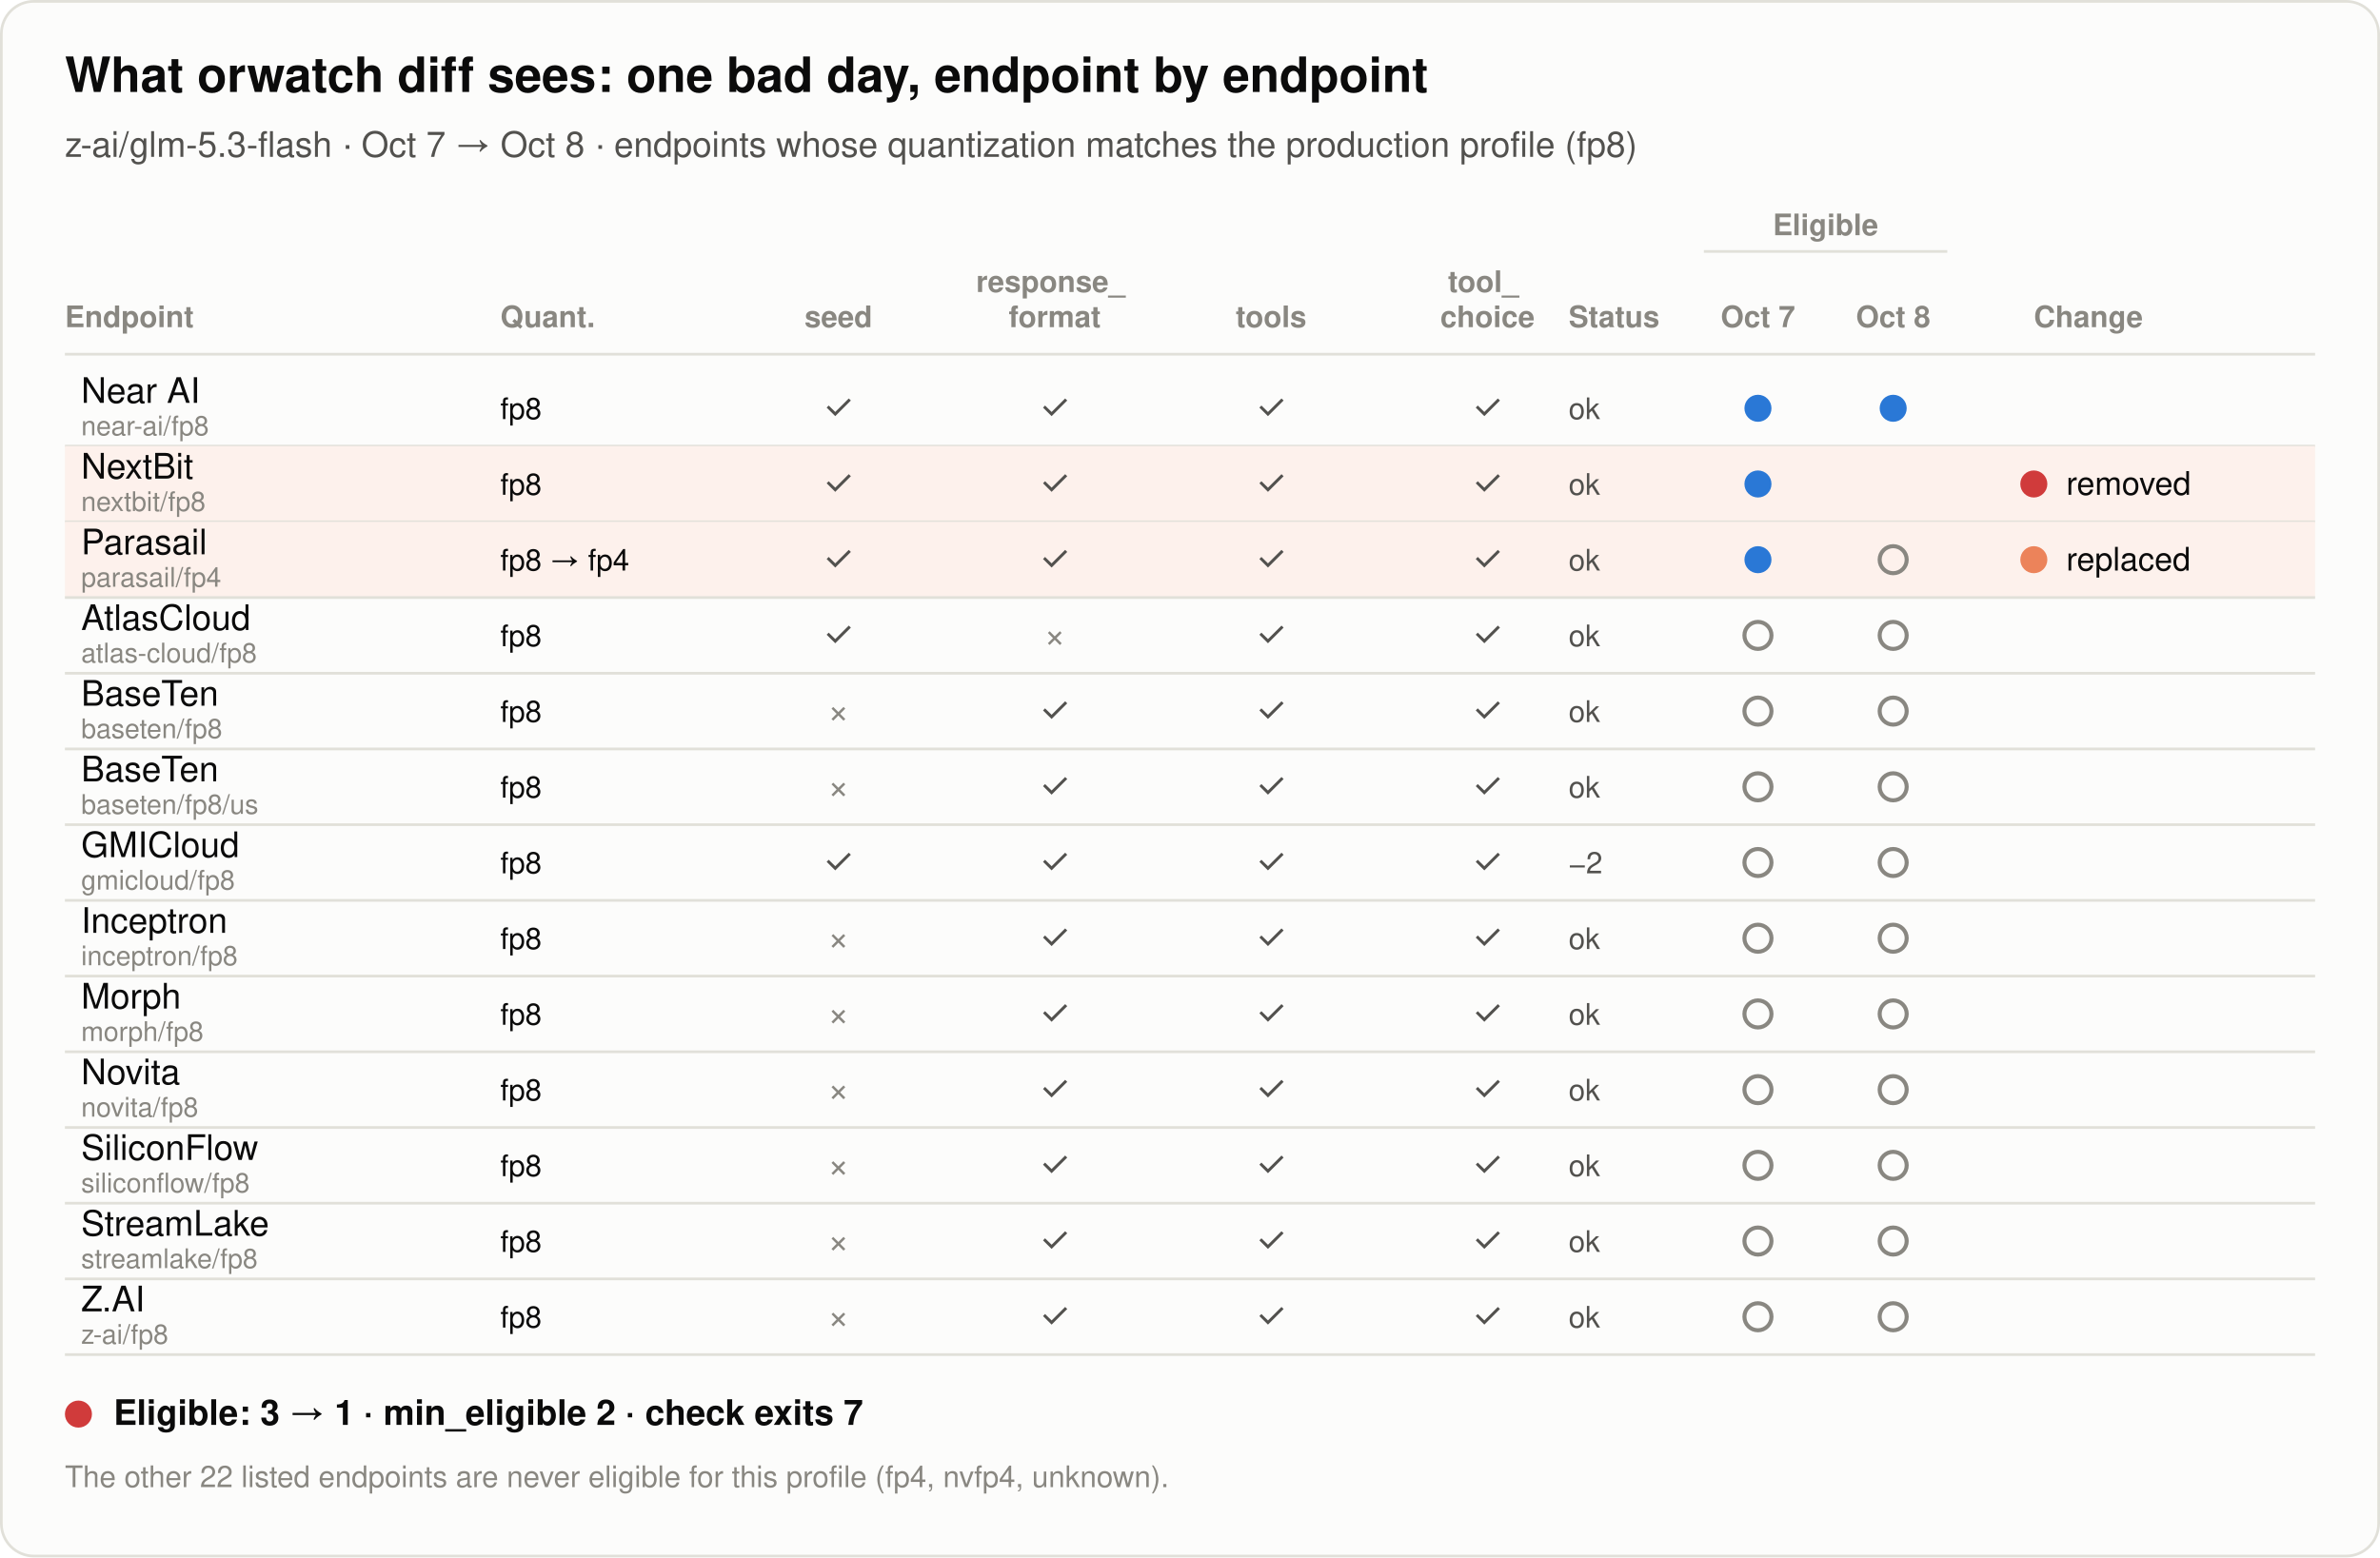
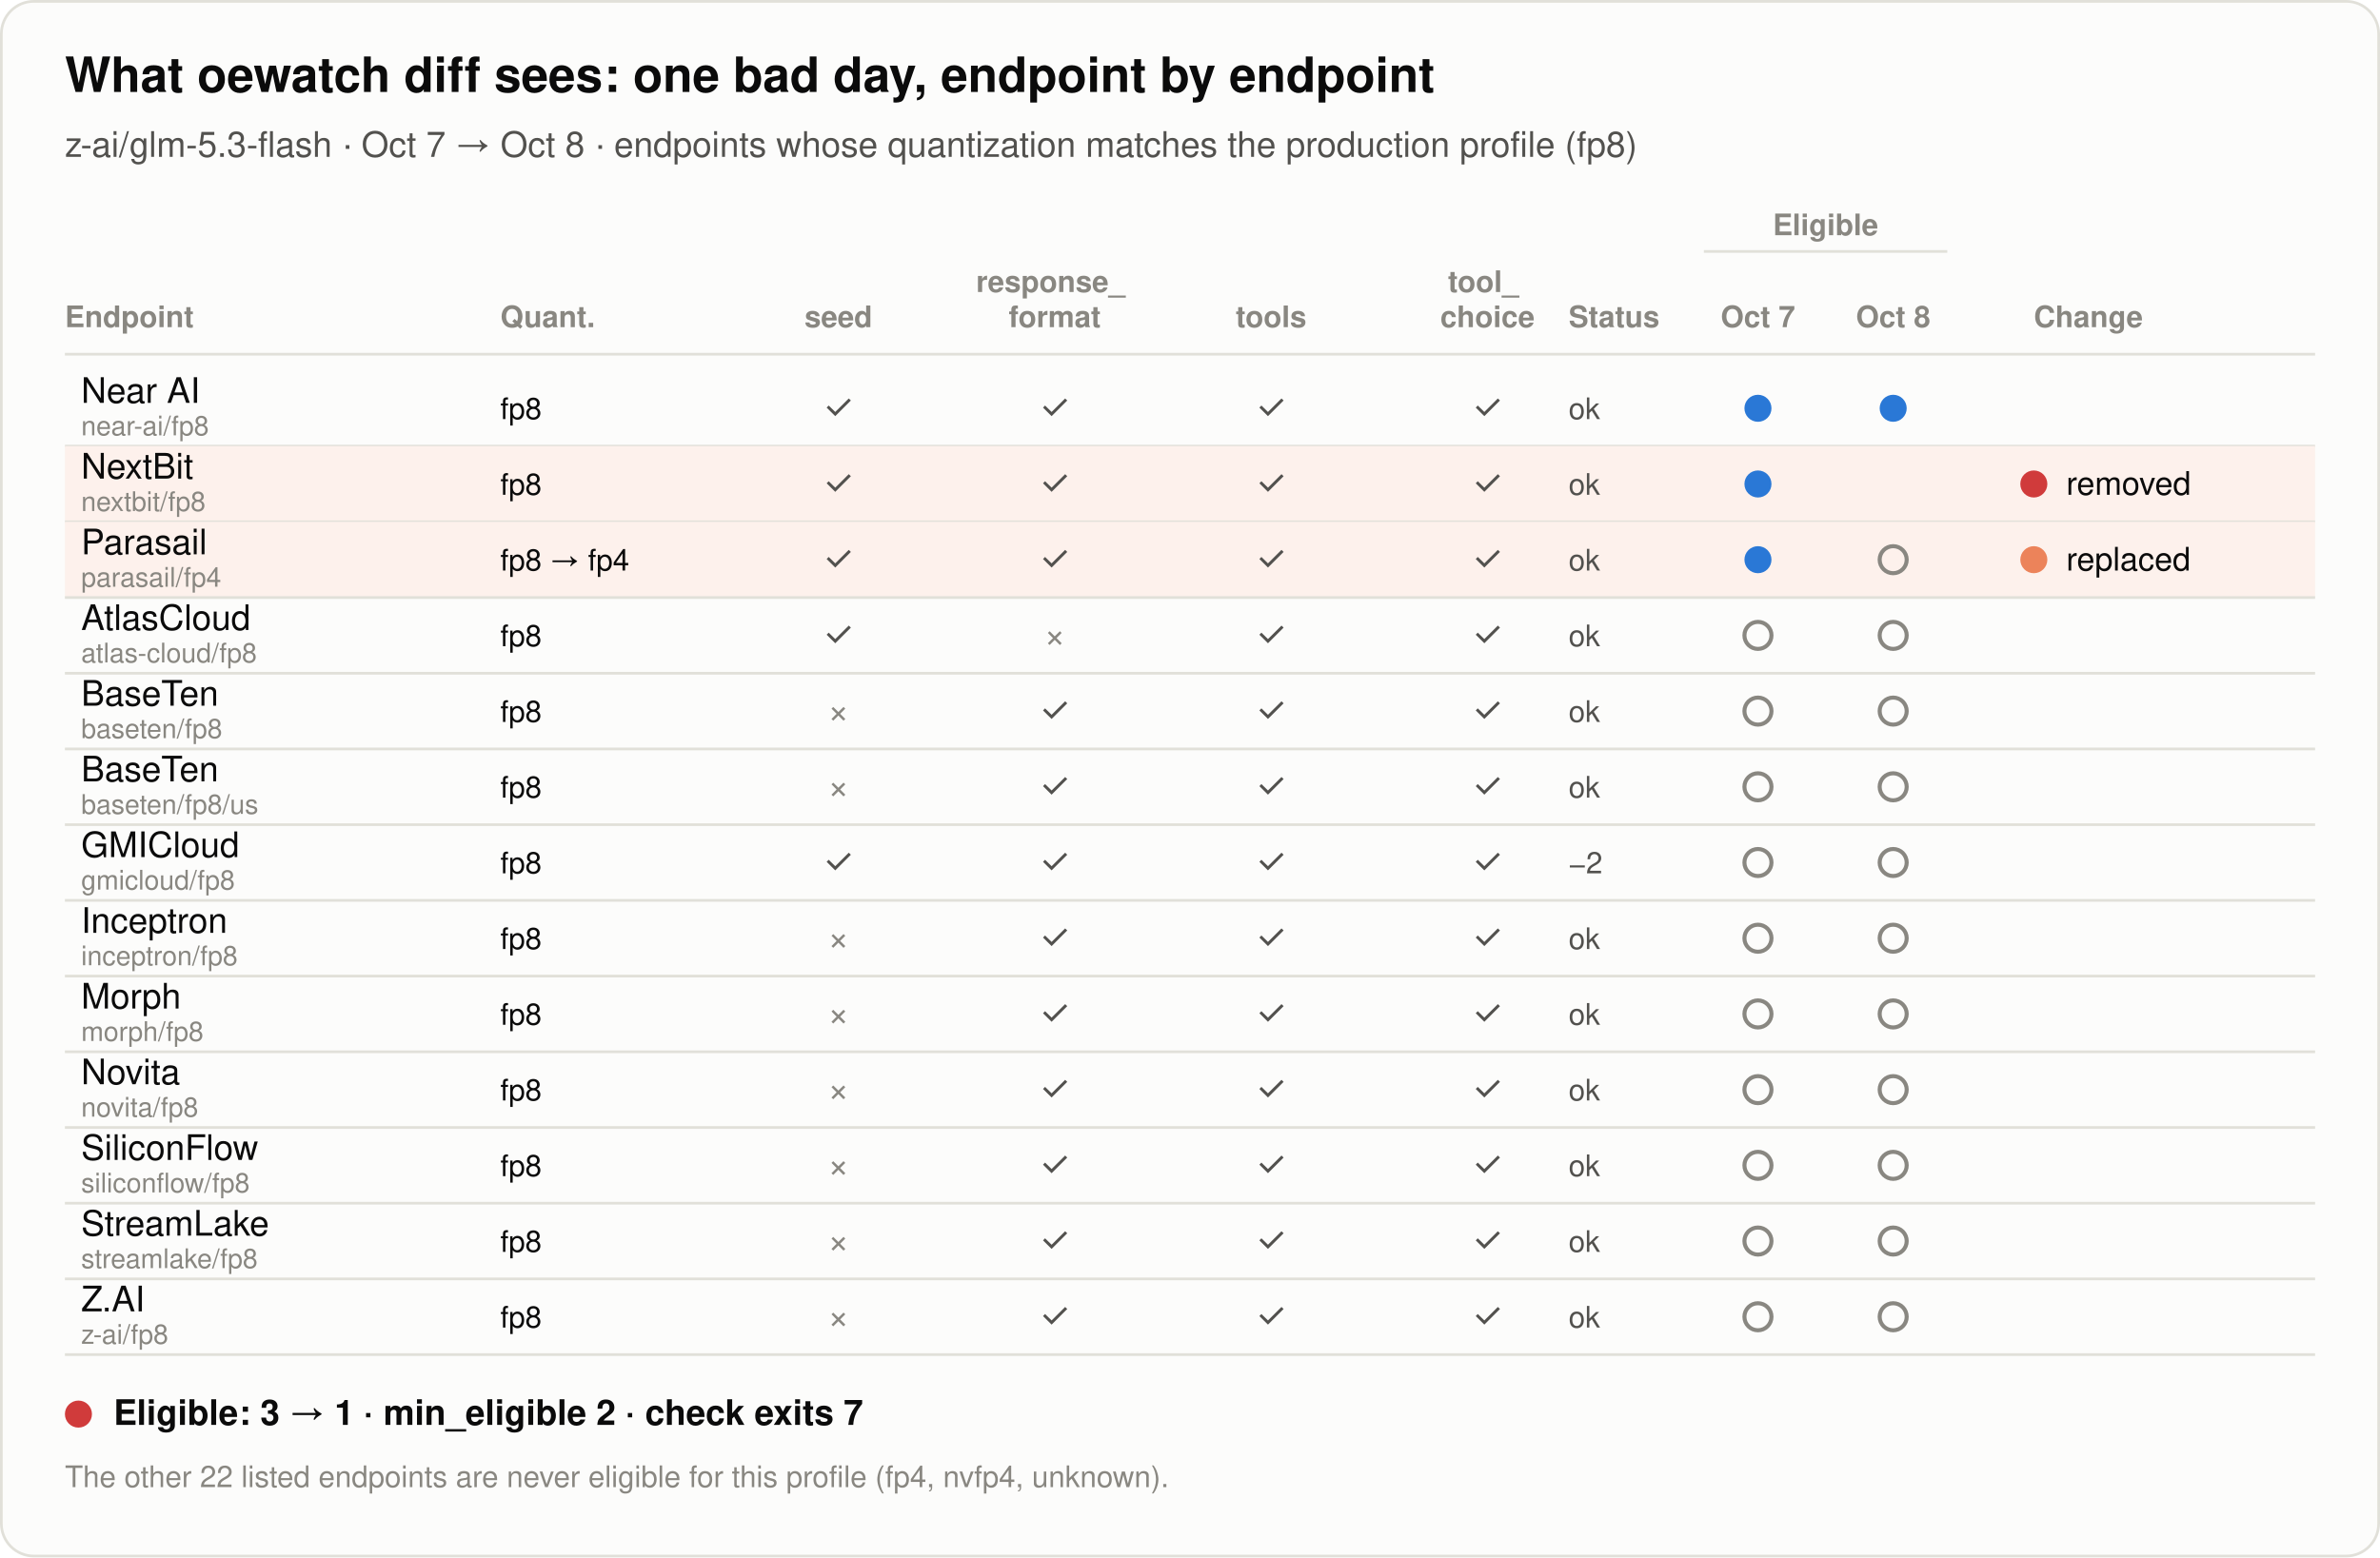
<svg xmlns="http://www.w3.org/2000/svg" width="880" height="576" viewBox="0 0 880 576" role="img" aria-labelledby="title desc">
  <rect x="0.5" y="0.5" width="879" height="575" rx="12" fill="#fcfcfb" stroke="#e1e0d9" />
-   <text x="24" y="34" fill="#0b0b0b" font-family="system-ui, -apple-system, 'Segoe UI', Helvetica, Arial, sans-serif" font-size="18px" font-weight="600" text-anchor="start">What orwatch diff sees: one bad day, endpoint by endpoint</text>
+   <text x="24" y="34" fill="#0b0b0b" font-family="system-ui, -apple-system, 'Segoe UI', Helvetica, Arial, sans-serif" font-size="18px" font-weight="600" text-anchor="start">What oewatch diff sees: one bad day, endpoint by endpoint</text>
  <text x="24" y="58" fill="#52514e" font-family="system-ui, -apple-system, 'Segoe UI', Helvetica, Arial, sans-serif" font-size="13px" font-weight="400" text-anchor="start">z-ai/glm-5.3-flash · Oct 7 → Oct 8 · endpoints whose quantization matches the production profile (fp8)</text>
  <text x="675" y="87" fill="#898781" font-family="system-ui, -apple-system, 'Segoe UI', Helvetica, Arial, sans-serif" font-size="11px" font-weight="600" text-anchor="middle">Eligible</text>
  <line x1="630" y1="93" x2="720" y2="93" stroke="#e1e0d9" stroke-width="1" />
  <text x="24" y="121" fill="#898781" font-family="system-ui, -apple-system, 'Segoe UI', Helvetica, Arial, sans-serif" font-size="11px" font-weight="600" text-anchor="start">Endpoint</text>
  <text x="185" y="121" fill="#898781" font-family="system-ui, -apple-system, 'Segoe UI', Helvetica, Arial, sans-serif" font-size="11px" font-weight="600" text-anchor="start">Quant.</text>
  <text x="310" y="121" fill="#898781" font-family="system-ui, -apple-system, 'Segoe UI', Helvetica, Arial, sans-serif" font-size="11px" font-weight="600" text-anchor="middle">seed</text>
  <text x="390" y="108" fill="#898781" font-family="system-ui, -apple-system, 'Segoe UI', Helvetica, Arial, sans-serif" font-size="11px" font-weight="600" text-anchor="middle">
    <tspan x="390" dy="0">response_</tspan>
    <tspan x="390" dy="13">format</tspan>
  </text>
  <text x="470" y="121" fill="#898781" font-family="system-ui, -apple-system, 'Segoe UI', Helvetica, Arial, sans-serif" font-size="11px" font-weight="600" text-anchor="middle">tools</text>
  <text x="550" y="108" fill="#898781" font-family="system-ui, -apple-system, 'Segoe UI', Helvetica, Arial, sans-serif" font-size="11px" font-weight="600" text-anchor="middle">
    <tspan x="550" dy="0">tool_</tspan>
    <tspan x="550" dy="13">choice</tspan>
  </text>
  <text x="580" y="121" fill="#898781" font-family="system-ui, -apple-system, 'Segoe UI', Helvetica, Arial, sans-serif" font-size="11px" font-weight="600" text-anchor="start">Status</text>
  <text x="650" y="121" fill="#898781" font-family="system-ui, -apple-system, 'Segoe UI', Helvetica, Arial, sans-serif" font-size="11px" font-weight="600" text-anchor="middle">Oct 7</text>
  <text x="700" y="121" fill="#898781" font-family="system-ui, -apple-system, 'Segoe UI', Helvetica, Arial, sans-serif" font-size="11px" font-weight="600" text-anchor="middle">Oct 8</text>
  <text x="752" y="121" fill="#898781" font-family="system-ui, -apple-system, 'Segoe UI', Helvetica, Arial, sans-serif" font-size="11px" font-weight="600" text-anchor="start">Change</text>
  <line x1="24" y1="131" x2="856" y2="131" stroke="#e1e0d9" stroke-width="1" />
  <g data-row="0">
    <text x="30" y="149" fill="#0b0b0b" font-family="system-ui, -apple-system, 'Segoe UI', Helvetica, Arial, sans-serif" font-size="13px" font-weight="500" text-anchor="start">Near AI</text>
    <text x="30" y="161" fill="#898781" font-family="system-ui, -apple-system, 'Segoe UI', Helvetica, Arial, sans-serif" font-size="10px" font-weight="400" text-anchor="start">near-ai/fp8</text>
    <text x="185" y="155" fill="#0b0b0b" font-family="system-ui, -apple-system, 'Segoe UI', Helvetica, Arial, sans-serif" font-size="11px" font-weight="400" text-anchor="start">fp8</text>
    <text x="310" y="155" fill="#52514e" font-family="system-ui, -apple-system, 'Segoe UI', Helvetica, Arial, sans-serif" font-size="13px" font-weight="400" text-anchor="middle">✓</text>
    <text x="390" y="155" fill="#52514e" font-family="system-ui, -apple-system, 'Segoe UI', Helvetica, Arial, sans-serif" font-size="13px" font-weight="400" text-anchor="middle">✓</text>
    <text x="470" y="155" fill="#52514e" font-family="system-ui, -apple-system, 'Segoe UI', Helvetica, Arial, sans-serif" font-size="13px" font-weight="400" text-anchor="middle">✓</text>
    <text x="550" y="155" fill="#52514e" font-family="system-ui, -apple-system, 'Segoe UI', Helvetica, Arial, sans-serif" font-size="13px" font-weight="400" text-anchor="middle">✓</text>
    <text x="580" y="155" fill="#52514e" font-family="system-ui, -apple-system, 'Segoe UI', Helvetica, Arial, sans-serif" font-size="11px" font-weight="400" text-anchor="start">ok</text>
    <circle cx="650" cy="151" r="5" fill="#2a78d6" />
    <circle cx="700" cy="151" r="5" fill="#2a78d6" />
    <line x1="24" y1="165" x2="856" y2="165" stroke="#e1e0d9" stroke-width="1" />
  </g>
  <rect data-row="1" x="24" y="165" width="832" height="28" fill="#fdf1ec" />
  <text x="30" y="177" fill="#0b0b0b" font-family="system-ui, -apple-system, 'Segoe UI', Helvetica, Arial, sans-serif" font-size="13px" font-weight="500" text-anchor="start">NextBit</text>
  <text x="30" y="189" fill="#898781" font-family="system-ui, -apple-system, 'Segoe UI', Helvetica, Arial, sans-serif" font-size="10px" font-weight="400" text-anchor="start">nextbit/fp8</text>
  <text x="185" y="183" fill="#0b0b0b" font-family="system-ui, -apple-system, 'Segoe UI', Helvetica, Arial, sans-serif" font-size="11px" font-weight="400" text-anchor="start">fp8</text>
  <text x="310" y="183" fill="#52514e" font-family="system-ui, -apple-system, 'Segoe UI', Helvetica, Arial, sans-serif" font-size="13px" font-weight="400" text-anchor="middle">✓</text>
  <text x="390" y="183" fill="#52514e" font-family="system-ui, -apple-system, 'Segoe UI', Helvetica, Arial, sans-serif" font-size="13px" font-weight="400" text-anchor="middle">✓</text>
  <text x="470" y="183" fill="#52514e" font-family="system-ui, -apple-system, 'Segoe UI', Helvetica, Arial, sans-serif" font-size="13px" font-weight="400" text-anchor="middle">✓</text>
  <text x="550" y="183" fill="#52514e" font-family="system-ui, -apple-system, 'Segoe UI', Helvetica, Arial, sans-serif" font-size="13px" font-weight="400" text-anchor="middle">✓</text>
  <text x="580" y="183" fill="#52514e" font-family="system-ui, -apple-system, 'Segoe UI', Helvetica, Arial, sans-serif" font-size="11px" font-weight="400" text-anchor="start">ok</text>
  <circle cx="650" cy="179" r="5" fill="#2a78d6" />
  <circle cx="752" cy="179" r="5" fill="#d03b3b" />
  <text x="764" y="183" fill="#0b0b0b" font-family="system-ui, -apple-system, 'Segoe UI', Helvetica, Arial, sans-serif" font-size="12px" font-weight="400" text-anchor="start">removed</text>
  <line x1="24" y1="193" x2="856" y2="193" stroke="#e1e0d9" stroke-width="1" />
  <rect data-row="2" x="24" y="193" width="832" height="28" fill="#fdf1ec" />
  <text x="30" y="205" fill="#0b0b0b" font-family="system-ui, -apple-system, 'Segoe UI', Helvetica, Arial, sans-serif" font-size="13px" font-weight="500" text-anchor="start">Parasail</text>
  <text x="30" y="217" fill="#898781" font-family="system-ui, -apple-system, 'Segoe UI', Helvetica, Arial, sans-serif" font-size="10px" font-weight="400" text-anchor="start">parasail/fp4</text>
  <text x="185" y="211" fill="#0b0b0b" font-family="system-ui, -apple-system, 'Segoe UI', Helvetica, Arial, sans-serif" font-size="11px" font-weight="400" text-anchor="start">fp8 → fp4</text>
  <text x="310" y="211" fill="#52514e" font-family="system-ui, -apple-system, 'Segoe UI', Helvetica, Arial, sans-serif" font-size="13px" font-weight="400" text-anchor="middle">✓</text>
  <text x="390" y="211" fill="#52514e" font-family="system-ui, -apple-system, 'Segoe UI', Helvetica, Arial, sans-serif" font-size="13px" font-weight="400" text-anchor="middle">✓</text>
  <text x="470" y="211" fill="#52514e" font-family="system-ui, -apple-system, 'Segoe UI', Helvetica, Arial, sans-serif" font-size="13px" font-weight="400" text-anchor="middle">✓</text>
  <text x="550" y="211" fill="#52514e" font-family="system-ui, -apple-system, 'Segoe UI', Helvetica, Arial, sans-serif" font-size="13px" font-weight="400" text-anchor="middle">✓</text>
  <text x="580" y="211" fill="#52514e" font-family="system-ui, -apple-system, 'Segoe UI', Helvetica, Arial, sans-serif" font-size="11px" font-weight="400" text-anchor="start">ok</text>
  <circle cx="650" cy="207" r="5" fill="#2a78d6" />
  <circle cx="700" cy="207" r="5" fill="none" stroke="#898781" stroke-width="1.5" />
  <circle cx="752" cy="207" r="5" fill="#ec835a" />
  <text x="764" y="211" fill="#0b0b0b" font-family="system-ui, -apple-system, 'Segoe UI', Helvetica, Arial, sans-serif" font-size="12px" font-weight="400" text-anchor="start">replaced</text>
  <line x1="24" y1="221" x2="856" y2="221" stroke="#e1e0d9" stroke-width="1" />
  <g data-row="3">
    <text x="30" y="233" fill="#0b0b0b" font-family="system-ui, -apple-system, 'Segoe UI', Helvetica, Arial, sans-serif" font-size="13px" font-weight="500" text-anchor="start">AtlasCloud</text>
    <text x="30" y="245" fill="#898781" font-family="system-ui, -apple-system, 'Segoe UI', Helvetica, Arial, sans-serif" font-size="10px" font-weight="400" text-anchor="start">atlas-cloud/fp8</text>
    <text x="185" y="239" fill="#0b0b0b" font-family="system-ui, -apple-system, 'Segoe UI', Helvetica, Arial, sans-serif" font-size="11px" font-weight="400" text-anchor="start">fp8</text>
    <text x="310" y="239" fill="#52514e" font-family="system-ui, -apple-system, 'Segoe UI', Helvetica, Arial, sans-serif" font-size="13px" font-weight="400" text-anchor="middle">✓</text>
    <text x="390" y="239" fill="#898781" font-family="system-ui, -apple-system, 'Segoe UI', Helvetica, Arial, sans-serif" font-size="13px" font-weight="400" text-anchor="middle">×</text>
    <text x="470" y="239" fill="#52514e" font-family="system-ui, -apple-system, 'Segoe UI', Helvetica, Arial, sans-serif" font-size="13px" font-weight="400" text-anchor="middle">✓</text>
    <text x="550" y="239" fill="#52514e" font-family="system-ui, -apple-system, 'Segoe UI', Helvetica, Arial, sans-serif" font-size="13px" font-weight="400" text-anchor="middle">✓</text>
    <text x="580" y="239" fill="#52514e" font-family="system-ui, -apple-system, 'Segoe UI', Helvetica, Arial, sans-serif" font-size="11px" font-weight="400" text-anchor="start">ok</text>
    <circle cx="650" cy="235" r="5" fill="none" stroke="#898781" stroke-width="1.5" />
    <circle cx="700" cy="235" r="5" fill="none" stroke="#898781" stroke-width="1.5" />
    <line x1="24" y1="249" x2="856" y2="249" stroke="#e1e0d9" stroke-width="1" />
  </g>
  <g data-row="4">
    <text x="30" y="261" fill="#0b0b0b" font-family="system-ui, -apple-system, 'Segoe UI', Helvetica, Arial, sans-serif" font-size="13px" font-weight="500" text-anchor="start">BaseTen</text>
    <text x="30" y="273" fill="#898781" font-family="system-ui, -apple-system, 'Segoe UI', Helvetica, Arial, sans-serif" font-size="10px" font-weight="400" text-anchor="start">baseten/fp8</text>
    <text x="185" y="267" fill="#0b0b0b" font-family="system-ui, -apple-system, 'Segoe UI', Helvetica, Arial, sans-serif" font-size="11px" font-weight="400" text-anchor="start">fp8</text>
    <text x="310" y="267" fill="#898781" font-family="system-ui, -apple-system, 'Segoe UI', Helvetica, Arial, sans-serif" font-size="13px" font-weight="400" text-anchor="middle">×</text>
    <text x="390" y="267" fill="#52514e" font-family="system-ui, -apple-system, 'Segoe UI', Helvetica, Arial, sans-serif" font-size="13px" font-weight="400" text-anchor="middle">✓</text>
    <text x="470" y="267" fill="#52514e" font-family="system-ui, -apple-system, 'Segoe UI', Helvetica, Arial, sans-serif" font-size="13px" font-weight="400" text-anchor="middle">✓</text>
    <text x="550" y="267" fill="#52514e" font-family="system-ui, -apple-system, 'Segoe UI', Helvetica, Arial, sans-serif" font-size="13px" font-weight="400" text-anchor="middle">✓</text>
    <text x="580" y="267" fill="#52514e" font-family="system-ui, -apple-system, 'Segoe UI', Helvetica, Arial, sans-serif" font-size="11px" font-weight="400" text-anchor="start">ok</text>
    <circle cx="650" cy="263" r="5" fill="none" stroke="#898781" stroke-width="1.5" />
    <circle cx="700" cy="263" r="5" fill="none" stroke="#898781" stroke-width="1.5" />
    <line x1="24" y1="277" x2="856" y2="277" stroke="#e1e0d9" stroke-width="1" />
  </g>
  <g data-row="5">
    <text x="30" y="289" fill="#0b0b0b" font-family="system-ui, -apple-system, 'Segoe UI', Helvetica, Arial, sans-serif" font-size="13px" font-weight="500" text-anchor="start">BaseTen</text>
    <text x="30" y="301" fill="#898781" font-family="system-ui, -apple-system, 'Segoe UI', Helvetica, Arial, sans-serif" font-size="10px" font-weight="400" text-anchor="start">baseten/fp8/us</text>
    <text x="185" y="295" fill="#0b0b0b" font-family="system-ui, -apple-system, 'Segoe UI', Helvetica, Arial, sans-serif" font-size="11px" font-weight="400" text-anchor="start">fp8</text>
    <text x="310" y="295" fill="#898781" font-family="system-ui, -apple-system, 'Segoe UI', Helvetica, Arial, sans-serif" font-size="13px" font-weight="400" text-anchor="middle">×</text>
    <text x="390" y="295" fill="#52514e" font-family="system-ui, -apple-system, 'Segoe UI', Helvetica, Arial, sans-serif" font-size="13px" font-weight="400" text-anchor="middle">✓</text>
    <text x="470" y="295" fill="#52514e" font-family="system-ui, -apple-system, 'Segoe UI', Helvetica, Arial, sans-serif" font-size="13px" font-weight="400" text-anchor="middle">✓</text>
    <text x="550" y="295" fill="#52514e" font-family="system-ui, -apple-system, 'Segoe UI', Helvetica, Arial, sans-serif" font-size="13px" font-weight="400" text-anchor="middle">✓</text>
    <text x="580" y="295" fill="#52514e" font-family="system-ui, -apple-system, 'Segoe UI', Helvetica, Arial, sans-serif" font-size="11px" font-weight="400" text-anchor="start">ok</text>
    <circle cx="650" cy="291" r="5" fill="none" stroke="#898781" stroke-width="1.5" />
    <circle cx="700" cy="291" r="5" fill="none" stroke="#898781" stroke-width="1.5" />
    <line x1="24" y1="305" x2="856" y2="305" stroke="#e1e0d9" stroke-width="1" />
  </g>
  <g data-row="6">
    <text x="30" y="317" fill="#0b0b0b" font-family="system-ui, -apple-system, 'Segoe UI', Helvetica, Arial, sans-serif" font-size="13px" font-weight="500" text-anchor="start">GMICloud</text>
    <text x="30" y="329" fill="#898781" font-family="system-ui, -apple-system, 'Segoe UI', Helvetica, Arial, sans-serif" font-size="10px" font-weight="400" text-anchor="start">gmicloud/fp8</text>
    <text x="185" y="323" fill="#0b0b0b" font-family="system-ui, -apple-system, 'Segoe UI', Helvetica, Arial, sans-serif" font-size="11px" font-weight="400" text-anchor="start">fp8</text>
    <text x="310" y="323" fill="#52514e" font-family="system-ui, -apple-system, 'Segoe UI', Helvetica, Arial, sans-serif" font-size="13px" font-weight="400" text-anchor="middle">✓</text>
    <text x="390" y="323" fill="#52514e" font-family="system-ui, -apple-system, 'Segoe UI', Helvetica, Arial, sans-serif" font-size="13px" font-weight="400" text-anchor="middle">✓</text>
    <text x="470" y="323" fill="#52514e" font-family="system-ui, -apple-system, 'Segoe UI', Helvetica, Arial, sans-serif" font-size="13px" font-weight="400" text-anchor="middle">✓</text>
    <text x="550" y="323" fill="#52514e" font-family="system-ui, -apple-system, 'Segoe UI', Helvetica, Arial, sans-serif" font-size="13px" font-weight="400" text-anchor="middle">✓</text>
    <text x="580" y="323" fill="#52514e" font-family="system-ui, -apple-system, 'Segoe UI', Helvetica, Arial, sans-serif" font-size="11px" font-weight="400" text-anchor="start">−2</text>
    <circle cx="650" cy="319" r="5" fill="none" stroke="#898781" stroke-width="1.5" />
    <circle cx="700" cy="319" r="5" fill="none" stroke="#898781" stroke-width="1.5" />
    <line x1="24" y1="333" x2="856" y2="333" stroke="#e1e0d9" stroke-width="1" />
  </g>
  <g data-row="7">
    <text x="30" y="345" fill="#0b0b0b" font-family="system-ui, -apple-system, 'Segoe UI', Helvetica, Arial, sans-serif" font-size="13px" font-weight="500" text-anchor="start">Inceptron</text>
    <text x="30" y="357" fill="#898781" font-family="system-ui, -apple-system, 'Segoe UI', Helvetica, Arial, sans-serif" font-size="10px" font-weight="400" text-anchor="start">inceptron/fp8</text>
    <text x="185" y="351" fill="#0b0b0b" font-family="system-ui, -apple-system, 'Segoe UI', Helvetica, Arial, sans-serif" font-size="11px" font-weight="400" text-anchor="start">fp8</text>
    <text x="310" y="351" fill="#898781" font-family="system-ui, -apple-system, 'Segoe UI', Helvetica, Arial, sans-serif" font-size="13px" font-weight="400" text-anchor="middle">×</text>
    <text x="390" y="351" fill="#52514e" font-family="system-ui, -apple-system, 'Segoe UI', Helvetica, Arial, sans-serif" font-size="13px" font-weight="400" text-anchor="middle">✓</text>
    <text x="470" y="351" fill="#52514e" font-family="system-ui, -apple-system, 'Segoe UI', Helvetica, Arial, sans-serif" font-size="13px" font-weight="400" text-anchor="middle">✓</text>
    <text x="550" y="351" fill="#52514e" font-family="system-ui, -apple-system, 'Segoe UI', Helvetica, Arial, sans-serif" font-size="13px" font-weight="400" text-anchor="middle">✓</text>
    <text x="580" y="351" fill="#52514e" font-family="system-ui, -apple-system, 'Segoe UI', Helvetica, Arial, sans-serif" font-size="11px" font-weight="400" text-anchor="start">ok</text>
    <circle cx="650" cy="347" r="5" fill="none" stroke="#898781" stroke-width="1.5" />
    <circle cx="700" cy="347" r="5" fill="none" stroke="#898781" stroke-width="1.5" />
    <line x1="24" y1="361" x2="856" y2="361" stroke="#e1e0d9" stroke-width="1" />
  </g>
  <g data-row="8">
    <text x="30" y="373" fill="#0b0b0b" font-family="system-ui, -apple-system, 'Segoe UI', Helvetica, Arial, sans-serif" font-size="13px" font-weight="500" text-anchor="start">Morph</text>
    <text x="30" y="385" fill="#898781" font-family="system-ui, -apple-system, 'Segoe UI', Helvetica, Arial, sans-serif" font-size="10px" font-weight="400" text-anchor="start">morph/fp8</text>
    <text x="185" y="379" fill="#0b0b0b" font-family="system-ui, -apple-system, 'Segoe UI', Helvetica, Arial, sans-serif" font-size="11px" font-weight="400" text-anchor="start">fp8</text>
    <text x="310" y="379" fill="#898781" font-family="system-ui, -apple-system, 'Segoe UI', Helvetica, Arial, sans-serif" font-size="13px" font-weight="400" text-anchor="middle">×</text>
    <text x="390" y="379" fill="#52514e" font-family="system-ui, -apple-system, 'Segoe UI', Helvetica, Arial, sans-serif" font-size="13px" font-weight="400" text-anchor="middle">✓</text>
    <text x="470" y="379" fill="#52514e" font-family="system-ui, -apple-system, 'Segoe UI', Helvetica, Arial, sans-serif" font-size="13px" font-weight="400" text-anchor="middle">✓</text>
    <text x="550" y="379" fill="#52514e" font-family="system-ui, -apple-system, 'Segoe UI', Helvetica, Arial, sans-serif" font-size="13px" font-weight="400" text-anchor="middle">✓</text>
    <text x="580" y="379" fill="#52514e" font-family="system-ui, -apple-system, 'Segoe UI', Helvetica, Arial, sans-serif" font-size="11px" font-weight="400" text-anchor="start">ok</text>
    <circle cx="650" cy="375" r="5" fill="none" stroke="#898781" stroke-width="1.5" />
    <circle cx="700" cy="375" r="5" fill="none" stroke="#898781" stroke-width="1.5" />
    <line x1="24" y1="389" x2="856" y2="389" stroke="#e1e0d9" stroke-width="1" />
  </g>
  <g data-row="9">
    <text x="30" y="401" fill="#0b0b0b" font-family="system-ui, -apple-system, 'Segoe UI', Helvetica, Arial, sans-serif" font-size="13px" font-weight="500" text-anchor="start">Novita</text>
    <text x="30" y="413" fill="#898781" font-family="system-ui, -apple-system, 'Segoe UI', Helvetica, Arial, sans-serif" font-size="10px" font-weight="400" text-anchor="start">novita/fp8</text>
    <text x="185" y="407" fill="#0b0b0b" font-family="system-ui, -apple-system, 'Segoe UI', Helvetica, Arial, sans-serif" font-size="11px" font-weight="400" text-anchor="start">fp8</text>
    <text x="310" y="407" fill="#898781" font-family="system-ui, -apple-system, 'Segoe UI', Helvetica, Arial, sans-serif" font-size="13px" font-weight="400" text-anchor="middle">×</text>
    <text x="390" y="407" fill="#52514e" font-family="system-ui, -apple-system, 'Segoe UI', Helvetica, Arial, sans-serif" font-size="13px" font-weight="400" text-anchor="middle">✓</text>
    <text x="470" y="407" fill="#52514e" font-family="system-ui, -apple-system, 'Segoe UI', Helvetica, Arial, sans-serif" font-size="13px" font-weight="400" text-anchor="middle">✓</text>
    <text x="550" y="407" fill="#52514e" font-family="system-ui, -apple-system, 'Segoe UI', Helvetica, Arial, sans-serif" font-size="13px" font-weight="400" text-anchor="middle">✓</text>
    <text x="580" y="407" fill="#52514e" font-family="system-ui, -apple-system, 'Segoe UI', Helvetica, Arial, sans-serif" font-size="11px" font-weight="400" text-anchor="start">ok</text>
    <circle cx="650" cy="403" r="5" fill="none" stroke="#898781" stroke-width="1.5" />
    <circle cx="700" cy="403" r="5" fill="none" stroke="#898781" stroke-width="1.5" />
    <line x1="24" y1="417" x2="856" y2="417" stroke="#e1e0d9" stroke-width="1" />
  </g>
  <g data-row="10">
    <text x="30" y="429" fill="#0b0b0b" font-family="system-ui, -apple-system, 'Segoe UI', Helvetica, Arial, sans-serif" font-size="13px" font-weight="500" text-anchor="start">SiliconFlow</text>
    <text x="30" y="441" fill="#898781" font-family="system-ui, -apple-system, 'Segoe UI', Helvetica, Arial, sans-serif" font-size="10px" font-weight="400" text-anchor="start">siliconflow/fp8</text>
    <text x="185" y="435" fill="#0b0b0b" font-family="system-ui, -apple-system, 'Segoe UI', Helvetica, Arial, sans-serif" font-size="11px" font-weight="400" text-anchor="start">fp8</text>
    <text x="310" y="435" fill="#898781" font-family="system-ui, -apple-system, 'Segoe UI', Helvetica, Arial, sans-serif" font-size="13px" font-weight="400" text-anchor="middle">×</text>
    <text x="390" y="435" fill="#52514e" font-family="system-ui, -apple-system, 'Segoe UI', Helvetica, Arial, sans-serif" font-size="13px" font-weight="400" text-anchor="middle">✓</text>
    <text x="470" y="435" fill="#52514e" font-family="system-ui, -apple-system, 'Segoe UI', Helvetica, Arial, sans-serif" font-size="13px" font-weight="400" text-anchor="middle">✓</text>
    <text x="550" y="435" fill="#52514e" font-family="system-ui, -apple-system, 'Segoe UI', Helvetica, Arial, sans-serif" font-size="13px" font-weight="400" text-anchor="middle">✓</text>
    <text x="580" y="435" fill="#52514e" font-family="system-ui, -apple-system, 'Segoe UI', Helvetica, Arial, sans-serif" font-size="11px" font-weight="400" text-anchor="start">ok</text>
    <circle cx="650" cy="431" r="5" fill="none" stroke="#898781" stroke-width="1.5" />
    <circle cx="700" cy="431" r="5" fill="none" stroke="#898781" stroke-width="1.5" />
    <line x1="24" y1="445" x2="856" y2="445" stroke="#e1e0d9" stroke-width="1" />
  </g>
  <g data-row="11">
    <text x="30" y="457" fill="#0b0b0b" font-family="system-ui, -apple-system, 'Segoe UI', Helvetica, Arial, sans-serif" font-size="13px" font-weight="500" text-anchor="start">StreamLake</text>
    <text x="30" y="469" fill="#898781" font-family="system-ui, -apple-system, 'Segoe UI', Helvetica, Arial, sans-serif" font-size="10px" font-weight="400" text-anchor="start">streamlake/fp8</text>
    <text x="185" y="463" fill="#0b0b0b" font-family="system-ui, -apple-system, 'Segoe UI', Helvetica, Arial, sans-serif" font-size="11px" font-weight="400" text-anchor="start">fp8</text>
    <text x="310" y="463" fill="#898781" font-family="system-ui, -apple-system, 'Segoe UI', Helvetica, Arial, sans-serif" font-size="13px" font-weight="400" text-anchor="middle">×</text>
    <text x="390" y="463" fill="#52514e" font-family="system-ui, -apple-system, 'Segoe UI', Helvetica, Arial, sans-serif" font-size="13px" font-weight="400" text-anchor="middle">✓</text>
    <text x="470" y="463" fill="#52514e" font-family="system-ui, -apple-system, 'Segoe UI', Helvetica, Arial, sans-serif" font-size="13px" font-weight="400" text-anchor="middle">✓</text>
    <text x="550" y="463" fill="#52514e" font-family="system-ui, -apple-system, 'Segoe UI', Helvetica, Arial, sans-serif" font-size="13px" font-weight="400" text-anchor="middle">✓</text>
    <text x="580" y="463" fill="#52514e" font-family="system-ui, -apple-system, 'Segoe UI', Helvetica, Arial, sans-serif" font-size="11px" font-weight="400" text-anchor="start">ok</text>
    <circle cx="650" cy="459" r="5" fill="none" stroke="#898781" stroke-width="1.5" />
    <circle cx="700" cy="459" r="5" fill="none" stroke="#898781" stroke-width="1.5" />
    <line x1="24" y1="473" x2="856" y2="473" stroke="#e1e0d9" stroke-width="1" />
  </g>
  <g data-row="12">
    <text x="30" y="485" fill="#0b0b0b" font-family="system-ui, -apple-system, 'Segoe UI', Helvetica, Arial, sans-serif" font-size="13px" font-weight="500" text-anchor="start">Z.AI</text>
    <text x="30" y="497" fill="#898781" font-family="system-ui, -apple-system, 'Segoe UI', Helvetica, Arial, sans-serif" font-size="10px" font-weight="400" text-anchor="start">z-ai/fp8</text>
    <text x="185" y="491" fill="#0b0b0b" font-family="system-ui, -apple-system, 'Segoe UI', Helvetica, Arial, sans-serif" font-size="11px" font-weight="400" text-anchor="start">fp8</text>
    <text x="310" y="491" fill="#898781" font-family="system-ui, -apple-system, 'Segoe UI', Helvetica, Arial, sans-serif" font-size="13px" font-weight="400" text-anchor="middle">×</text>
    <text x="390" y="491" fill="#52514e" font-family="system-ui, -apple-system, 'Segoe UI', Helvetica, Arial, sans-serif" font-size="13px" font-weight="400" text-anchor="middle">✓</text>
    <text x="470" y="491" fill="#52514e" font-family="system-ui, -apple-system, 'Segoe UI', Helvetica, Arial, sans-serif" font-size="13px" font-weight="400" text-anchor="middle">✓</text>
    <text x="550" y="491" fill="#52514e" font-family="system-ui, -apple-system, 'Segoe UI', Helvetica, Arial, sans-serif" font-size="13px" font-weight="400" text-anchor="middle">✓</text>
    <text x="580" y="491" fill="#52514e" font-family="system-ui, -apple-system, 'Segoe UI', Helvetica, Arial, sans-serif" font-size="11px" font-weight="400" text-anchor="start">ok</text>
    <circle cx="650" cy="487" r="5" fill="none" stroke="#898781" stroke-width="1.5" />
    <circle cx="700" cy="487" r="5" fill="none" stroke="#898781" stroke-width="1.5" />
    <line x1="24" y1="501" x2="856" y2="501" stroke="#e1e0d9" stroke-width="1" />
  </g>
  <circle cx="29" cy="523" r="5" fill="#d03b3b" />
  <text x="42" y="527" fill="#0b0b0b" font-family="system-ui, -apple-system, 'Segoe UI', Helvetica, Arial, sans-serif" font-size="13px" font-weight="600" text-anchor="start">Eligible: 3 → 1 · min_eligible 2 · check exits 7</text>
  <text x="24" y="550" fill="#898781" font-family="system-ui, -apple-system, 'Segoe UI', Helvetica, Arial, sans-serif" font-size="11px" font-weight="400" text-anchor="start">The other 22 listed endpoints are never eligible for this profile (fp4, nvfp4, unknown).</text>
</svg>
